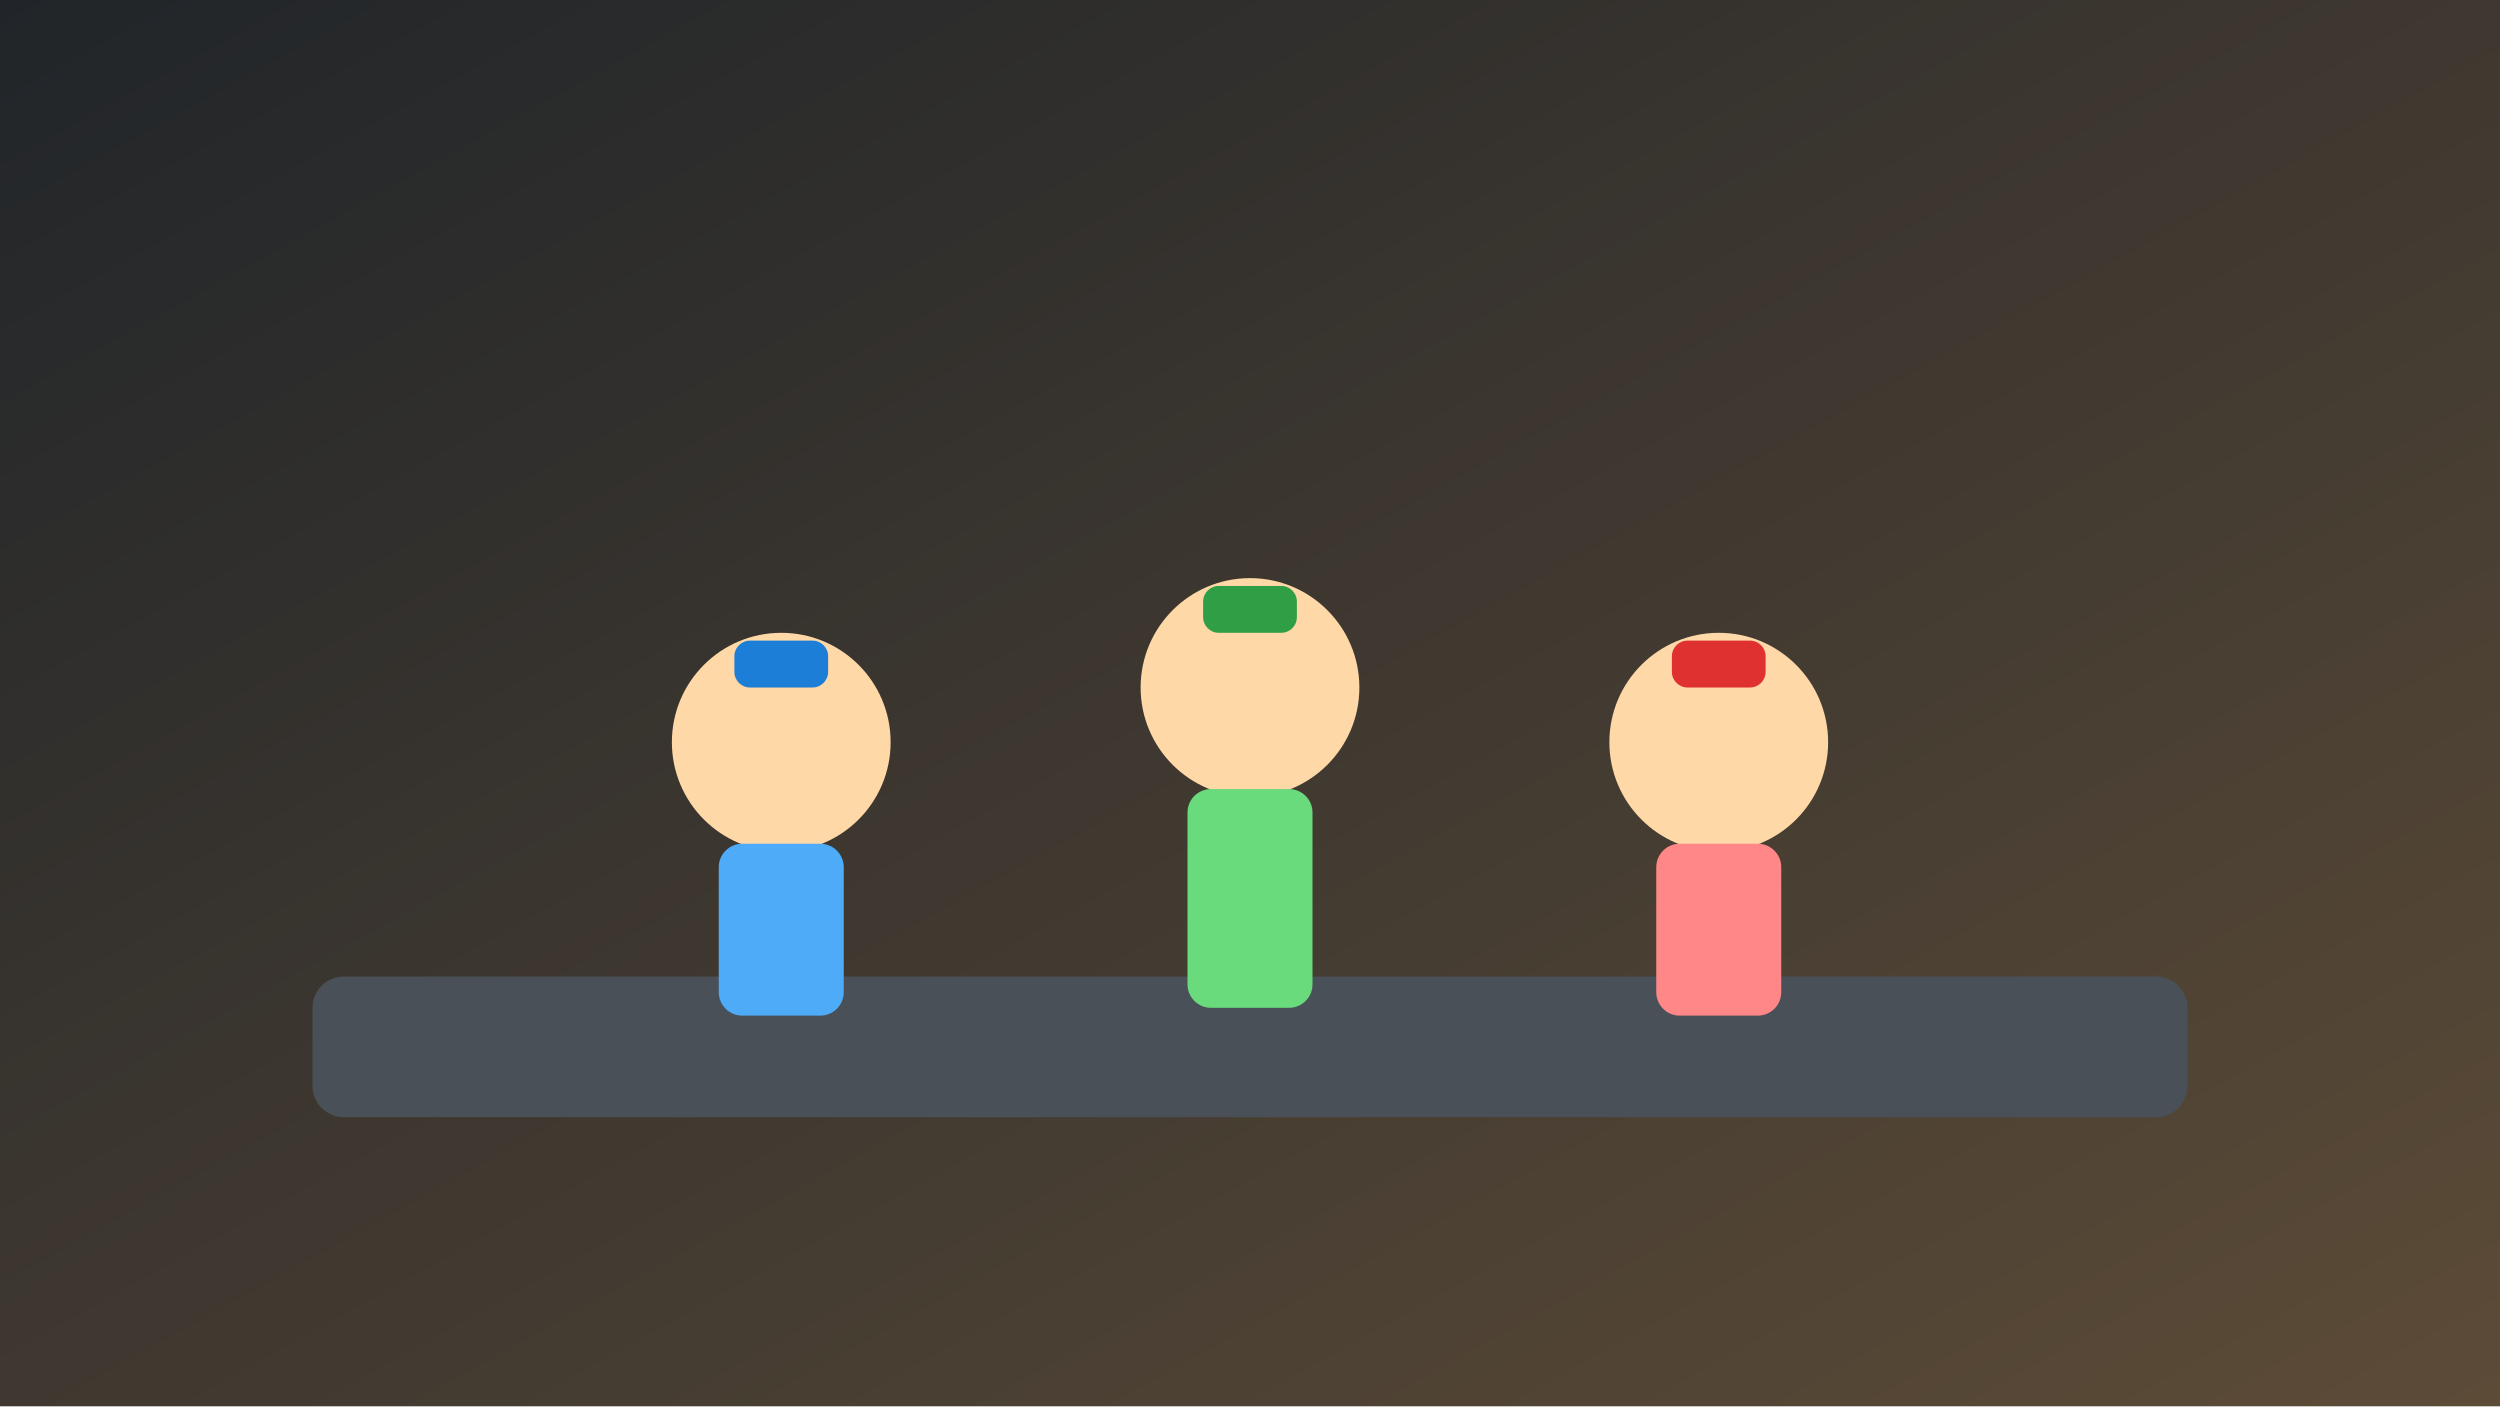
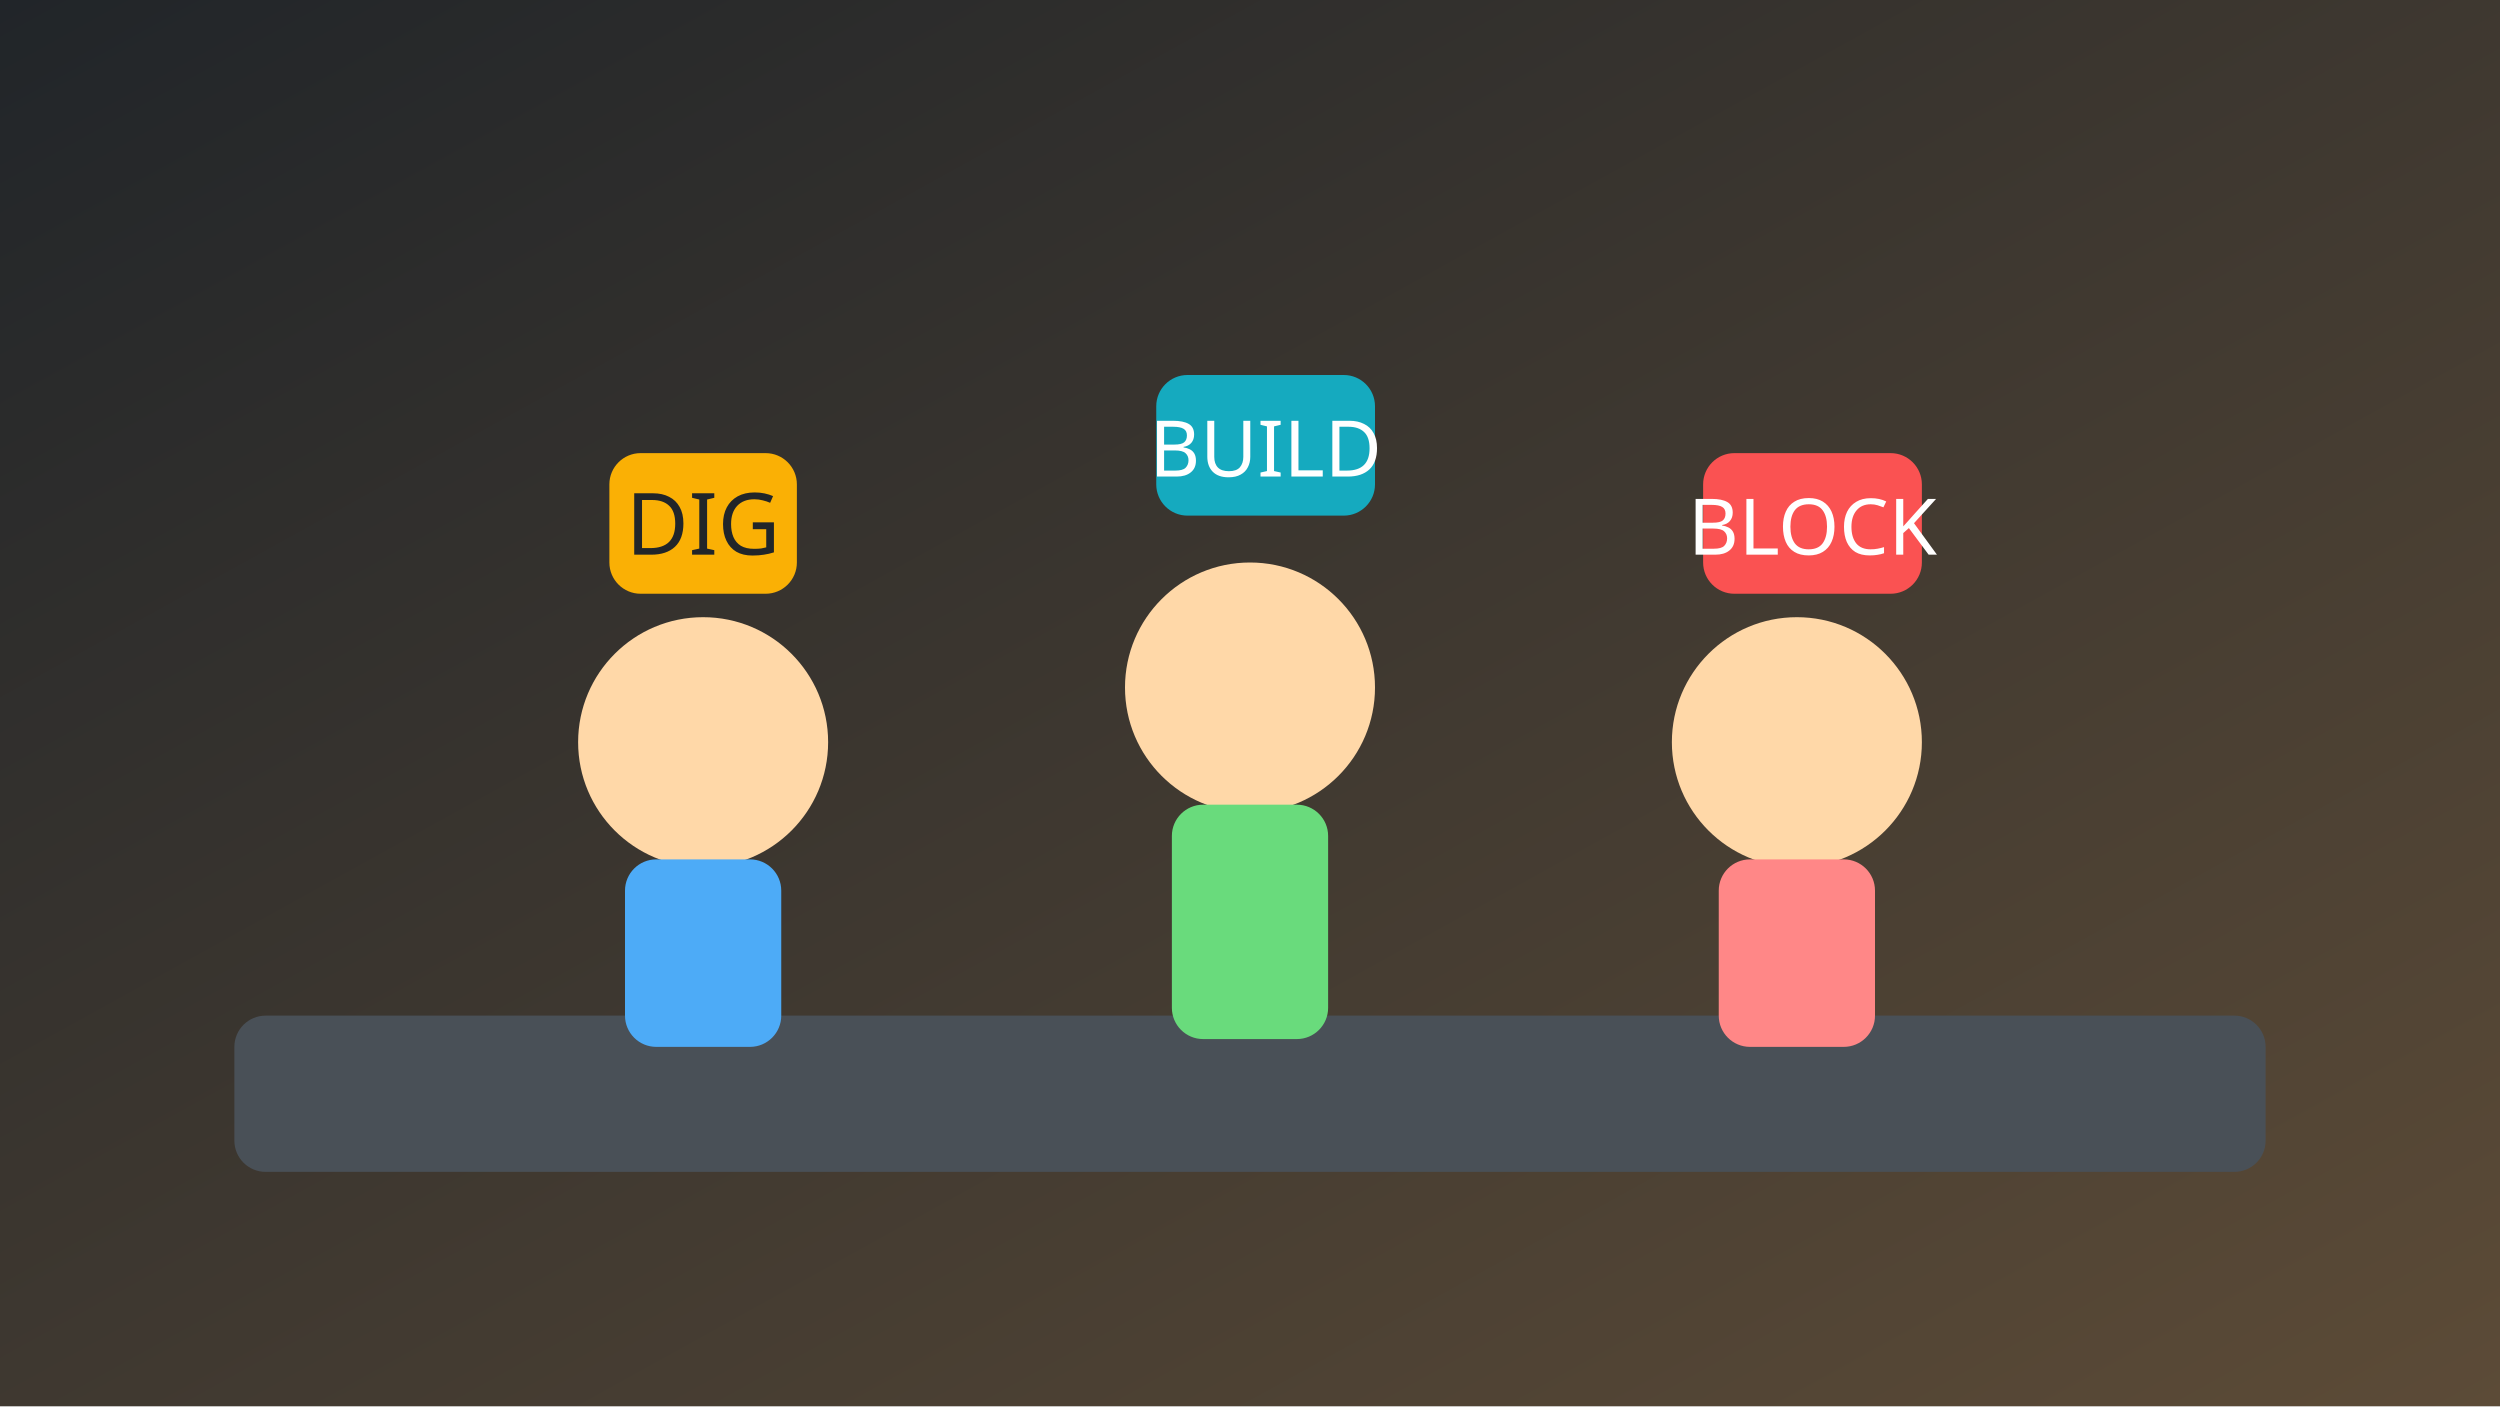
<svg xmlns="http://www.w3.org/2000/svg" viewBox="0 0 320 180" role="img" aria-hidden="true">
  <defs>
    <linearGradient id="g" x1="0" y1="0" x2="1" y2="1">
      <stop offset="0%" stop-color="#212529" />
      <stop offset="100%" stop-color="#5c4b37" />
    </linearGradient>
  </defs>
  <rect width="320" height="180" fill="url(#g)" />
-   <rect x="40" y="125" width="240" height="18" rx="4" fill="#495057" />
-   <circle cx="100" cy="95" r="14" fill="#ffd8a8" />
-   <rect x="92" y="108" width="16" height="22" rx="3" fill="#4dabf7" />
-   <circle cx="160" cy="88" r="14" fill="#ffd8a8" />
-   <rect x="152" y="101" width="16" height="28" rx="3" fill="#69db7c" />
-   <circle cx="220" cy="95" r="14" fill="#ffd8a8" />
-   <rect x="212" y="108" width="16" height="22" rx="3" fill="#ff8787" />
-   <rect x="94" y="82" width="12" height="6" rx="2" fill="#1c7ed6" />
-   <rect x="154" y="75" width="12" height="6" rx="2" fill="#2f9e44" />
-   <rect x="214" y="82" width="12" height="6" rx="2" fill="#e03131" />
+   <rect x="30" y="130" width="260" height="20" rx="4" fill="#495057" />
+   <circle cx="90" cy="95" r="16" fill="#ffd8a8" />
+   <rect x="80" y="110" width="20" height="24" rx="4" fill="#4dabf7" />
+   <circle cx="160" cy="88" r="16" fill="#ffd8a8" />
+   <rect x="150" y="103" width="20" height="30" rx="4" fill="#69db7c" />
+   <circle cx="230" cy="95" r="16" fill="#ffd8a8" />
+   <rect x="220" y="110" width="20" height="24" rx="4" fill="#ff8787" />
+   <rect x="78" y="58" width="24" height="18" rx="4" fill="#FAB005" />
+   <text x="90" y="71" text-anchor="middle" font-size="11" fill="#212529" font-family="Segoe UI,sans-serif">DIG</text>
+   <rect x="148" y="48" width="28" height="18" rx="4" fill="#15AABF" />
+   <text x="162" y="61" text-anchor="middle" font-size="10" fill="#fff" font-family="Segoe UI,sans-serif">BUILD</text>
+   <rect x="218" y="58" width="28" height="18" rx="4" fill="#FA5252" />
+   <text x="232" y="71" text-anchor="middle" font-size="10" fill="#fff" font-family="Segoe UI,sans-serif">BLOCK</text>
</svg>
